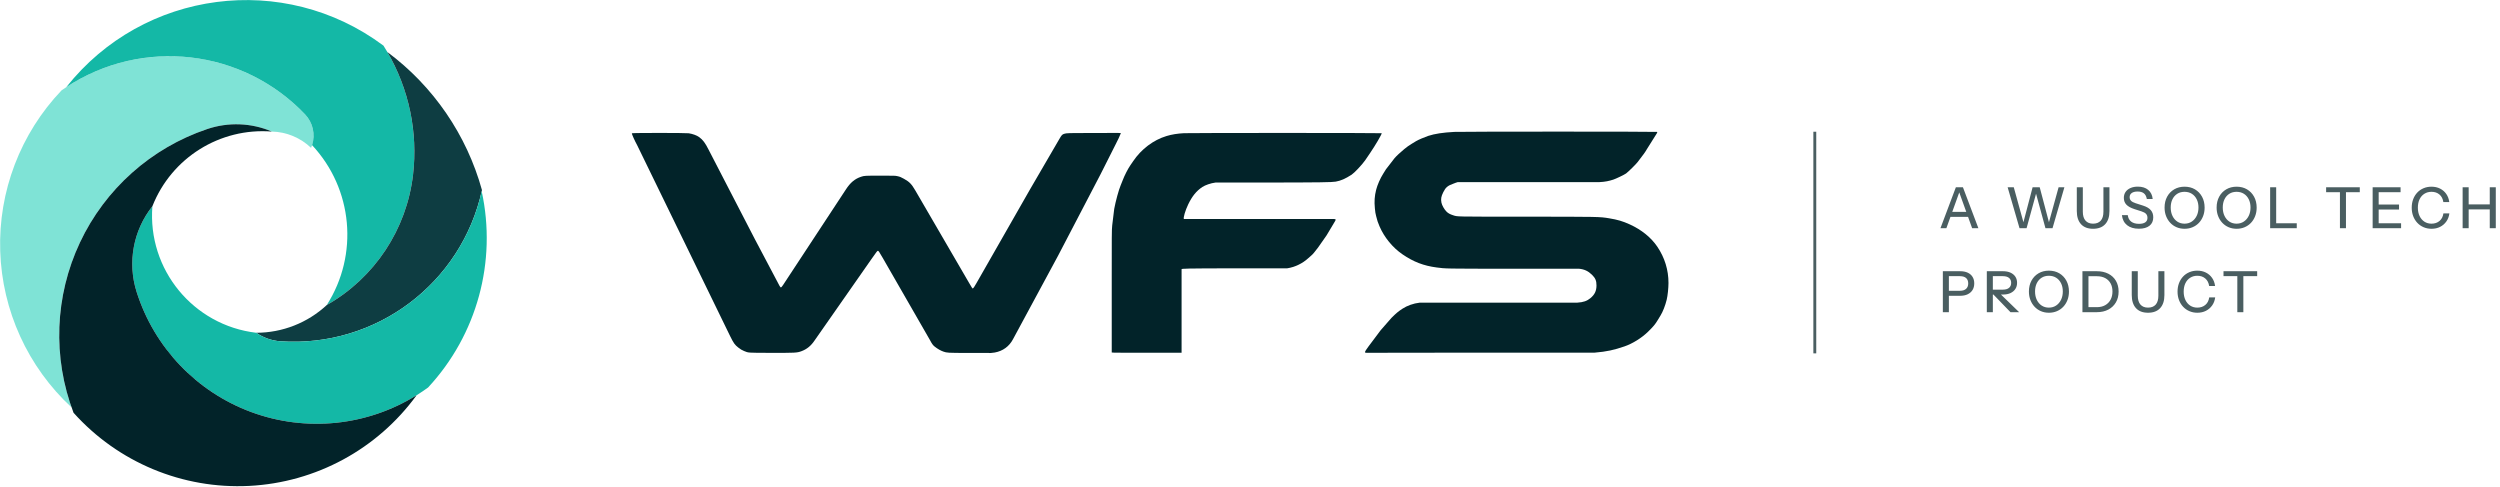
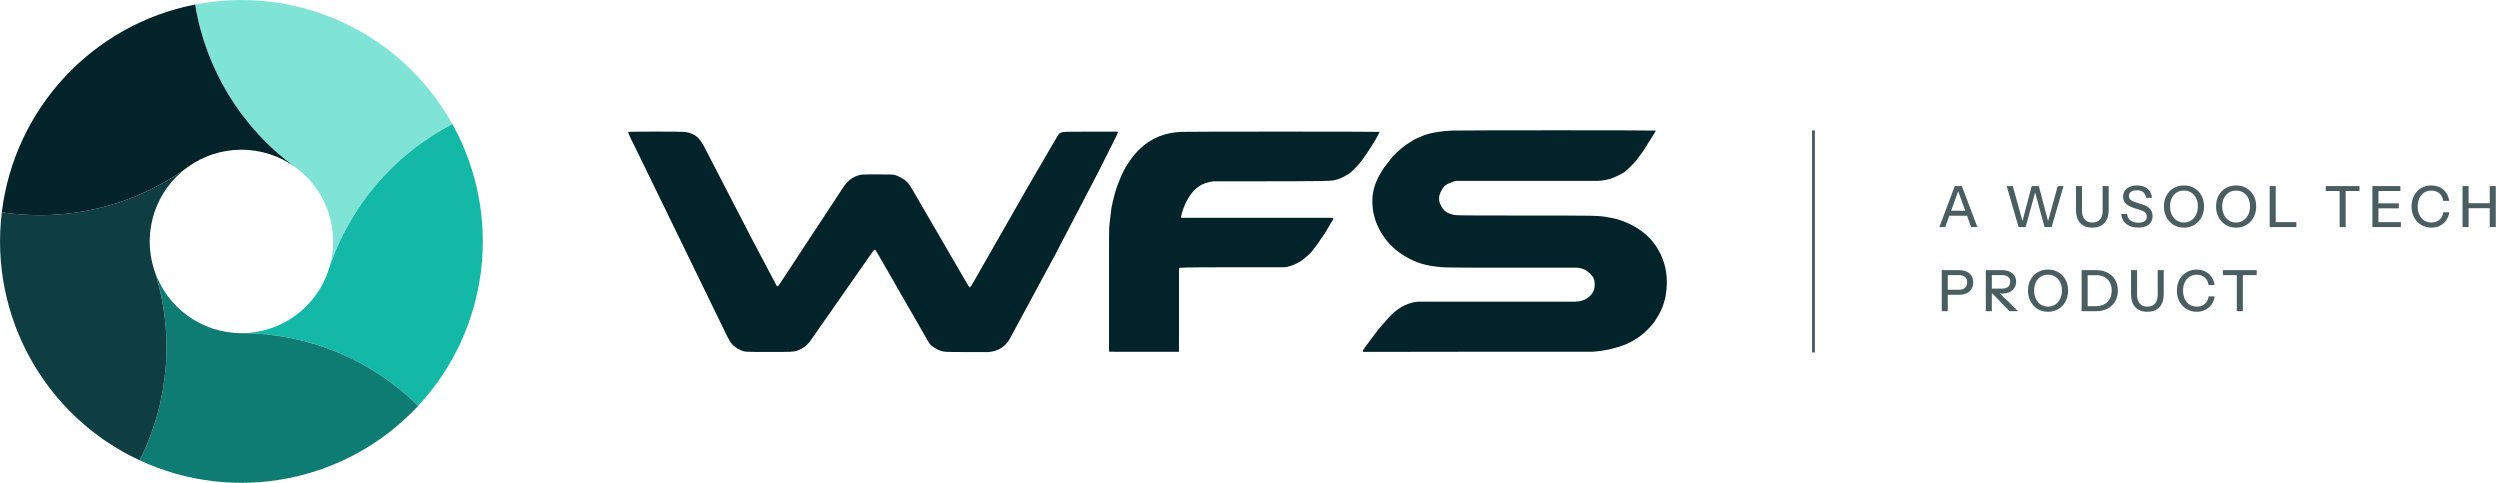
- <svg xmlns="http://www.w3.org/2000/svg" viewBox="-504 -503.4 5188.65 1009.2" width="5188.65" height="1009.2">
+ <svg xmlns="http://www.w3.org/2000/svg" viewBox="-500.1 -500.1 5178.45 1000.2" width="5178.45" height="1000.2">
  <g id="icon">
-     <path id="blade-1" fill="#7FE3D6" d="M -355.41 342.25 A 462.17 462.17 0 0 1 -376.19 -315.92 A 388.91 388.91 0 0 1 129.21 -266 A 63.93 63.93 0 0 1 141.59 -196.56 A 121.68 121.68 0 0 0 60.3 -230.35 A 188.4 188.4 0 0 0 -73.73 -235.59 A 451.45 451.45 0 0 0 -355.41 342.25 Z" />
-     <path id="blade-2" fill="#14B8A6" d="M 174.16 129.74 A 271.8 271.8 0 0 0 143.71 -202.17 A 63.93 63.93 0 0 0 129.21 -266 A 388.91 388.91 0 0 0 -366.29 -322.66 A 476.24 476.24 0 0 1 291.89 -408.67 A 410.67 410.67 0 0 1 353.29 -141.01 A 359.11 359.11 0 0 1 174.16 129.74 Z" />
-     <path id="blade-3" fill="#0E3D42" d="M 27.83 187.25 A 215.38 215.38 0 0 0 174.16 129.74 A 359.11 359.11 0 0 0 353.29 -141.01 A 410.67 410.67 0 0 0 299.99 -395.39 A 534.99 534.99 0 0 1 496.3 -108.87 A 400.06 400.06 0 0 1 78.13 204.96 A 99.9 99.9 0 0 1 27.83 187.25 Z" />
-     <path id="blade-4" fill="#14B8A6" d="M -187.7 -75.4 A 244.9 244.9 0 0 0 27.83 187.25 A 99.9 99.9 0 0 0 78.13 204.96 A 400.06 400.06 0 0 0 495.74 -106.38 A 455.65 455.65 0 0 1 384.48 300.81 A 392.18 392.18 0 0 1 -220.48 102.39 A 192.36 192.36 0 0 1 -187.7 -75.4 Z" />
-     <path id="blade-5" fill="#022329" d="M -351.38 353.24 A 451.45 451.45 0 0 1 -73.73 -235.59 A 188.4 188.4 0 0 1 60.3 -230.35 A 245.79 245.79 0 0 0 -187.7 -75.4 A 192.36 192.36 0 0 0 -220.48 102.39 A 392.18 392.18 0 0 0 360.66 316.88 A 458.37 458.37 0 0 1 -351.38 353.24 Z" />
+     <path id="blade-1" fill="#7FE3D6" d="M 111.68 -153.71 A 520 520 0 0 1 -95.89 -490.72 A 500 500 0 0 1 437.07 -242.84 A 520 520 0 0 0 180.7 58.71 A 190 190 0 0 0 111.68 -153.71 Z" />
+     <path id="blade-2" fill="#14B8A6" d="M 180.7 58.71 A 520 520 0 0 1 437.07 -242.84 A 500 500 0 0 1 366.02 340.63 A 520 520 0 0 0 0 190 A 190 190 0 0 0 180.7 58.71 Z" />
+     <path id="blade-3" fill="#0F7C74" d="M 0 190 A 520 520 0 0 1 366.02 340.63 A 500 500 0 0 1 -210.86 453.36 A 520 520 0 0 0 -180.7 58.71 A 190 190 0 0 0 0 190 Z" />
+     <path id="blade-4" fill="#0E3D42" d="M -180.7 58.71 A 520 520 0 0 1 -210.86 453.36 A 500 500 0 0 1 -496.33 -60.44 A 520 520 0 0 0 -111.68 -153.71 A 190 190 0 0 0 -180.7 58.71 Z" />
+     <path id="blade-5" fill="#022329" d="M -111.68 -153.71 A 520 520 0 0 1 -496.33 -60.44 A 500 500 0 0 1 -95.89 -490.72 A 520 520 0 0 0 111.68 -153.71 A 190 190 0 0 0 -111.68 -153.71 Z" />
  </g>
  <g id="wordmark">
-     <g transform="translate(806.4 -230) scale(0.46)">
+     <g transform="translate(800.1 -230) scale(0.46)">
      <g fill="#022329">
        <path id="letter-W" d="M 1639.45 996.18 C 1676.08 989.58 1704.91 968.52 1721.97 935.89 L 1924.7 560.26 L 2116.99 191.62 L 2183.83 59.03 C 2190.28 47.61 2208.1 9.71 2208.1 7.44 C 2208.1 5.17 2221.83 5.38 2087.1 5.59 C 1969.72 5.76 1963.96 5.93 1952.6 9.44 C 1944.09 12.07 1941.11 15.25 1931.4 32.05 L 1798.5 260.36 L 1558.84 679.85 C 1549.97 696.13 1542.51 707.16 1540.35 707.16 C 1538.42 707.16 1536.7 704.56 1522.9 680.79 L 1281.11 265.07 C 1264.07 235.85 1254.76 226.27 1230 212.44 C 1216.19 204.74 1211.59 202.89 1200.02 200.41 C 1189.8 198.22 1189.34 198.21 1123.82 198.21 C 1053.27 198.21 1051.53 198.31 1036.72 203.09 C 1008.55 212.18 987.62 229.71 967.44 261.1 L 684.54 691.38 C 674.87 705.22 674.39 705.32 668.26 695.02 L 557.01 484.46 L 348.65 81.45 C 333.3 50.68 322.39 36.15 305.48 23.97 C 295.1 16.48 277.15 9.92 258.95 6.94 C 246.61 4.93 4.08 4.95 2.05 6.97 C 0.64 8.37 16.42 43.8 25.36 59.3 L 445.65 922.32 C 461.6 954.41 466.39 961.16 481.94 973.43 C 492.28 981.59 498.06 985.08 508.31 989.33 C 528.67 997.78 523.86 997.43 624.76 997.68 C 740.17 997.97 747.06 997.61 766.78 990.42 C 792.02 981.21 810.92 965.64 827.72 940.21 L 1083.33 574.39 C 1105.1 543.11 1109.67 537.19 1112.03 537.19 C 1115.22 537.19 1117.77 540.91 1133.71 568.74 L 1347.14 939.99 C 1356.03 956.84 1360.6 963.17 1368.37 969.38 C 1381.33 979.73 1396.54 988.38 1408.66 992.29 C 1424.7 997.46 1423.61 997.86 1521.49 998.14 L 1612.83 998.14 C 1613.75 999.09 1627.81 998.27 1639.45 996.18 Z" />
        <path id="letter-F" d="M 2482.45 997.01 L 2482.45 620.23 C 2484.03 617.66 2496.21 616.58 2718.6 616.27 L 2958.72 616.27 C 2993.8 611.11 3028.44 594.03 3053.12 571.35 C 3057.22 567.58 3063.79 561.81 3067.72 558.53 C 3071.64 555.25 3076.98 549.72 3079.57 546.25 C 3084.66 539.41 3086.96 536.48 3098.5 522.13 L 3136.86 467.21 L 3174.85 403.58 C 3179.41 395.67 3179.09 394.39 3169.48 393.72 L 2492.94 393.72 C 2489.01 389.8 2499.06 355.26 2512.29 327.88 C 2530.35 290.48 2549.3 267.15 2575.94 249.51 C 2589.17 240.75 2613.78 232.1 2635.69 229.26 L 2853.11 229.26 C 3108.44 229.11 3162.41 228 3177.97 225.14 C 3201.55 220.81 3220.19 212.67 3249.53 193.89 C 3261.71 186.1 3296.95 148.71 3310.55 129.17 C 3342.37 83.4 3365.02 47.53 3380.29 18.72 C 3385.19 9.47 3385.88 7.61 3384.74 6.66 C 3382.92 5.15 2522.49 5.08 2493.5 6.58 C 2463.21 8.16 2438.27 12.21 2414.37 19.45 C 2355 37.43 2300.67 78.47 2263.74 133.24 C 2259.2 139.97 2253.55 148.23 2251.2 151.6 C 2240.66 166.64 2224.7 197.87 2216.79 218.93 C 2213.67 227.21 2209.41 237.86 2207.32 242.59 C 2199.28 260.79 2184.76 314.06 2178.47 348.4 L 2169.47 422.34 C 2167.27 436.44 2167.2 487.39 2167.31 653.01 L 2167.31 996.03 C 2168.3 996.85 2179.87 996.78 2208.65 997.01 L 2482.45 997.01 Z" />
        <path id="letter-S" d="M 4346.52 996.71 C 4401.32 992.05 4433.2 984.82 4480.7 968.58 C 4517.01 956.17 4558.73 930.19 4587.1 902.33 C 4611.65 878.22 4619.48 868.79 4631.1 849.35 C 4635.27 842.36 4640.82 833.25 4643.42 829.1 C 4653.66 812.77 4664.93 783.93 4671.22 757.94 C 4675.62 739.73 4679.21 706.22 4679.27 682.67 C 4679.43 623.92 4662.37 568.35 4628.99 518.83 C 4601.09 477.46 4557.68 442.26 4504.98 418.28 C 4472.54 403.52 4450.5 397.02 4410.55 390.41 C 4368.53 383.46 4366.25 383.42 4027.78 383.27 C 3707.26 383.13 3728.53 383.57 3707.05 376.68 C 3693.42 372.31 3685.31 367.83 3677.98 360.64 C 3667.88 350.73 3657.11 331.72 3654.87 319.83 C 3651.71 303.02 3653.52 292.52 3662.93 273.29 C 3673.75 251.16 3682.98 243.36 3709.42 234.04 C 3715.96 231.74 3724.44 227.94 3728.29 227.4 L 4366.76 227.4 C 4394.58 226.16 4411.14 222.1 4430.32 216.05 C 4442.11 212.32 4480.59 193.77 4487.94 188.27 C 4498.46 180.39 4532.21 147.16 4540.06 136.95 C 4568.71 99.69 4573.19 93.45 4581.26 79.57 L 4626.64 7.33 C 4628.9 3.01 4629.22 1.72 4628.26 0.77 C 4626.56 -0.93 3745.48 -0.92 3713.28 0.77 C 3661.36 3.51 3624.73 9.11 3595.01 18.84 C 3580.16 23.7 3549.45 36.98 3540.63 42.35 C 3536.67 44.76 3528.34 49.82 3522.13 53.6 C 3507 62.8 3501.29 66.85 3486.72 78.74 C 3470.42 92.04 3450.82 110.38 3443.38 119.3 L 3404.47 169.62 C 3401.91 173.95 3396.45 182.73 3392.35 189.13 C 3379 209.97 3365.86 239.88 3360.22 262.24 C 3353.18 290.2 3351.49 314.68 3354.52 345.1 C 3356.49 364.97 3356.69 366.16 3360.31 380.89 C 3365.31 401.19 3367.8 408.73 3375.41 426.55 C 3396.66 476.29 3434.55 522.6 3478.81 552.94 C 3528.82 587.22 3574.68 604.85 3633.82 612.52 C 3674.32 617.78 3664.4 618.1 3977.22 618.15 L 4275.51 618.15 C 4299.98 620.51 4316.96 628.71 4333.93 645.22 C 4349.52 660.39 4354.55 672.33 4354.45 693.97 C 4354.33 718.25 4346.21 735.1 4326.97 750.97 C 4312.05 763.27 4296.03 769.46 4267.89 771.17 L 3557.23 771.17 C 3528.21 774.34 3499.48 785.03 3478.76 798.69 C 3459.32 811.51 3452.17 817.48 3429.41 839.92 L 3380.52 895.84 L 3325.31 969.47 C 3316.16 981.42 3309.61 992.12 3309.96 994.55 C 3310.23 996.48 3310.9 996.99 3316.38 997.43 L 3824.86 996.71 L 4346.52 996.71 Z" />
      </g>
    </g>
  </g>
-   <rect id="endorsement-rule" fill="#4A5E61" x="3259.56" y="-230" width="6" height="460" />
-   <path id="endorsement" fill="#4A5E61" d="M3523.34 -29.75 3555.33 -114.75H3566.2L3535.62 -29.75ZM3589.1 -29.75 3558.52 -114.75H3569.97L3602.08 -29.75ZM3539.51 -63.63H3585.08V-53.24H3539.51ZM3687.44 -29.75 3662.76 -114.75H3675.51L3697.12 -36.48H3694.05L3714.59 -114.75H3729.35L3750.01 -36.48H3746.94L3768.54 -114.75H3780.58L3755.91 -29.75H3741.27L3720.49 -105.9H3722.97L3702.08 -29.75ZM3840.08 -28.57Q3823.79 -28.57 3815.06 -38.13Q3806.32 -47.69 3806.32 -65.4V-114.75H3818.83V-63.99Q3818.83 -51.83 3824.38 -45.51Q3829.93 -39.19 3840.08 -39.19Q3850.47 -39.19 3856.02 -45.45Q3861.57 -51.71 3861.57 -63.99V-114.75H3874.08V-65.17Q3874.08 -47.69 3865.29 -38.13Q3856.49 -28.57 3840.08 -28.57ZM3935.24 -28.69Q3919.89 -28.69 3910.68 -36.01Q3901.47 -43.33 3899.94 -56.9H3912.1Q3913.16 -48.05 3919.18 -43.44Q3925.2 -38.84 3935.47 -38.84Q3944.09 -38.84 3948.52 -42.03Q3952.95 -45.22 3952.95 -51.12Q3952.95 -56.43 3949.99 -59.56Q3947.04 -62.69 3940.67 -64.69L3925.91 -69.42Q3914.58 -73.08 3909.26 -78.62Q3903.95 -84.17 3903.95 -92.67Q3903.95 -99.88 3907.55 -105.07Q3911.15 -110.26 3917.71 -113.16Q3924.26 -116.05 3932.99 -116.05Q3946.45 -116.05 3954.54 -109.26Q3962.63 -102.47 3963.81 -90.43H3951.65Q3950.23 -98.46 3945.51 -102.18Q3940.79 -105.9 3932.52 -105.9Q3924.73 -105.9 3920.36 -102.83Q3915.99 -99.76 3915.99 -94.21Q3915.99 -89.72 3918.89 -86.71Q3921.78 -83.7 3928.51 -81.58L3943.97 -76.62Q3954.72 -73.19 3959.85 -67.29Q3964.99 -61.39 3964.99 -52.42Q3964.99 -41.08 3957.2 -34.89Q3949.4 -28.69 3935.24 -28.69ZM4030.04 -28.57Q4020.95 -28.57 4013.39 -31.82Q4005.83 -35.06 4000.29 -40.97Q3994.74 -46.87 3991.61 -54.9Q3988.48 -62.92 3988.48 -72.6Q3988.48 -85.35 3993.79 -95.15Q3999.11 -104.95 4008.49 -110.44Q4017.88 -115.93 4029.92 -115.93Q4042.2 -115.93 4051.52 -110.44Q4060.85 -104.95 4066.22 -95.15Q4071.59 -85.35 4071.59 -72.49Q4071.59 -62.92 4068.46 -54.84Q4065.33 -46.75 4059.79 -40.91Q4054.24 -35.06 4046.62 -31.82Q4039.01 -28.57 4030.04 -28.57ZM4029.92 -39.19Q4038.42 -39.19 4044.91 -43.5Q4051.4 -47.81 4055.12 -55.37Q4058.84 -62.92 4058.84 -72.72Q4058.84 -82.4 4055.18 -89.78Q4051.52 -97.16 4045.03 -101.23Q4038.54 -105.31 4029.92 -105.31Q4021.3 -105.31 4014.87 -101.23Q4008.43 -97.16 4004.83 -89.84Q4001.23 -82.52 4001.23 -72.72Q4001.23 -62.81 4004.89 -55.25Q4008.55 -47.69 4014.98 -43.44Q4021.42 -39.19 4029.92 -39.19ZM4138.06 -28.57Q4128.97 -28.57 4121.41 -31.82Q4113.86 -35.06 4108.31 -40.97Q4102.76 -46.87 4099.63 -54.9Q4096.5 -62.92 4096.5 -72.6Q4096.5 -85.35 4101.81 -95.15Q4107.13 -104.95 4116.51 -110.44Q4125.9 -115.93 4137.94 -115.93Q4150.22 -115.93 4159.54 -110.44Q4168.87 -104.95 4174.24 -95.15Q4179.61 -85.35 4179.61 -72.49Q4179.61 -62.92 4176.48 -54.84Q4173.36 -46.75 4167.81 -40.91Q4162.26 -35.06 4154.64 -31.82Q4147.03 -28.57 4138.06 -28.57ZM4137.94 -39.19Q4146.44 -39.19 4152.93 -43.5Q4159.42 -47.81 4163.14 -55.37Q4166.86 -62.92 4166.86 -72.72Q4166.86 -82.4 4163.2 -89.78Q4159.54 -97.16 4153.05 -101.23Q4146.56 -105.31 4137.94 -105.31Q4129.32 -105.31 4122.89 -101.23Q4116.45 -97.16 4112.85 -89.84Q4109.25 -82.52 4109.25 -72.72Q4109.25 -62.81 4112.91 -55.25Q4116.57 -47.69 4123 -43.44Q4129.44 -39.19 4137.94 -39.19ZM4207.59 -29.75V-114.75H4220.11V-29.75ZM4213.73 -29.75V-40.02H4262.84V-29.75ZM4352.45 -29.75V-104.48H4323.76V-114.75H4393.65V-104.48H4364.96V-29.75ZM4420.33 -29.75V-114.75H4432.84V-29.75ZM4426.47 -29.75V-40.02H4479.36V-29.75ZM4426.47 -68.59V-78.86H4475.11V-68.59ZM4426.47 -104.48V-114.75H4478.29V-104.48ZM4542.51 -28.57Q4533.66 -28.57 4526.11 -31.82Q4518.55 -35.06 4513.06 -40.91Q4507.57 -46.75 4504.5 -54.78Q4501.43 -62.81 4501.43 -72.37Q4501.43 -81.93 4504.44 -89.9Q4507.45 -97.87 4512.94 -103.71Q4518.43 -109.56 4525.99 -112.74Q4533.54 -115.93 4542.4 -115.93Q4552.31 -115.93 4560.22 -111.98Q4568.13 -108.02 4573.15 -100.82Q4578.17 -93.62 4579.35 -84.06H4567.07Q4565.54 -94.09 4558.98 -99.7Q4552.43 -105.31 4542.51 -105.31Q4534.13 -105.31 4527.7 -101.23Q4521.26 -97.16 4517.72 -89.78Q4514.18 -82.4 4514.18 -72.37Q4514.18 -62.45 4517.78 -54.95Q4521.38 -47.46 4527.76 -43.33Q4534.13 -39.19 4542.51 -39.19Q4552.43 -39.19 4559.1 -44.8Q4565.77 -50.41 4567.19 -60.44H4579.58Q4578.29 -50.76 4573.21 -43.62Q4568.13 -36.48 4560.28 -32.52Q4552.43 -28.57 4542.51 -28.57ZM4607.09 -29.75V-114.75H4619.61V-29.75ZM4663.4 -29.75V-114.75H4675.92V-29.75ZM4613.23 -79.22H4668.95V-68.83H4613.23Z M3528.3 144.5V59.5H3564.31Q3573.51 59.5 3580.01 62.57Q3586.5 65.64 3589.98 71.31Q3593.47 76.97 3593.47 84.76Q3593.47 92.67 3589.98 98.4Q3586.5 104.12 3579.95 107.31Q3573.4 110.5 3564.31 110.5H3537.86V100.11H3563.72Q3572.1 100.11 3576.53 96.1Q3580.95 92.08 3580.95 84.88Q3580.95 77.56 3576.58 73.67Q3572.22 69.77 3563.72 69.77H3540.81V144.5ZM3619.56 144.5V59.5H3653.08Q3662.29 59.5 3668.79 62.51Q3675.28 65.52 3678.82 70.89Q3682.36 76.26 3682.36 83.58Q3682.36 90.9 3678.82 96.33Q3675.28 101.76 3668.79 104.83Q3662.29 107.9 3653.08 107.9H3629V97.75H3652.73Q3661.23 97.75 3665.66 94.03Q3670.08 90.31 3670.08 83.7Q3670.08 77.09 3665.72 73.43Q3661.35 69.77 3652.73 69.77H3632.07V144.5ZM3668.67 144.5 3627.23 101.65H3642.46L3686.61 144.5ZM3748.47 145.68Q3739.38 145.68 3731.83 142.43Q3724.27 139.19 3718.72 133.28Q3713.17 127.38 3710.05 119.35Q3706.92 111.33 3706.92 101.65Q3706.92 88.9 3712.23 79.1Q3717.54 69.3 3726.93 63.81Q3736.31 58.32 3748.36 58.32Q3760.63 58.32 3769.96 63.81Q3779.29 69.3 3784.66 79.1Q3790.03 88.9 3790.03 101.76Q3790.03 111.33 3786.9 119.41Q3783.77 127.5 3778.22 133.34Q3772.67 139.19 3765.06 142.43Q3757.45 145.68 3748.47 145.68ZM3748.36 135.06Q3756.86 135.06 3763.35 130.75Q3769.84 126.44 3773.56 118.88Q3777.28 111.33 3777.28 101.53Q3777.28 91.85 3773.62 84.47Q3769.96 77.09 3763.47 73.02Q3756.97 68.94 3748.36 68.94Q3739.74 68.94 3733.3 73.02Q3726.87 77.09 3723.27 84.41Q3719.67 91.73 3719.67 101.53Q3719.67 111.44 3723.33 119Q3726.99 126.56 3733.42 130.81Q3739.86 135.06 3748.36 135.06ZM3825.56 144.5V134.11H3847.88Q3858.03 134.11 3865.29 129.98Q3872.55 125.85 3876.45 118.53Q3880.34 111.21 3880.34 101.53Q3880.34 91.97 3876.5 84.88Q3872.67 77.8 3865.41 73.84Q3858.15 69.89 3847.88 69.89H3825.68V59.5H3847.88Q3861.57 59.5 3871.72 64.69Q3881.88 69.89 3887.48 79.39Q3893.09 88.9 3893.09 101.76Q3893.09 114.63 3887.42 124.25Q3881.76 133.88 3871.66 139.19Q3861.57 144.5 3847.99 144.5ZM3818.01 144.5V59.5H3830.52V144.5ZM3954.13 145.68Q3937.83 145.68 3929.1 136.12Q3920.36 126.56 3920.36 108.85V59.5H3932.88V110.26Q3932.88 122.42 3938.42 128.74Q3943.97 135.06 3954.13 135.06Q3964.51 135.06 3970.06 128.8Q3975.61 122.54 3975.61 110.26V59.5H3988.13V109.08Q3988.13 126.56 3979.33 136.12Q3970.54 145.68 3954.13 145.68ZM4056.48 145.68Q4047.63 145.68 4040.07 142.43Q4032.51 139.19 4027.03 133.34Q4021.54 127.5 4018.47 119.47Q4015.4 111.44 4015.4 101.88Q4015.4 92.32 4018.41 84.35Q4021.42 76.38 4026.91 70.54Q4032.4 64.69 4039.95 61.51Q4047.51 58.32 4056.36 58.32Q4066.28 58.32 4074.19 62.27Q4082.1 66.23 4087.12 73.43Q4092.13 80.63 4093.31 90.19H4081.04Q4079.5 80.16 4072.95 74.55Q4066.4 68.94 4056.48 68.94Q4048.1 68.94 4041.66 73.02Q4035.23 77.09 4031.69 84.47Q4028.15 91.85 4028.15 101.88Q4028.15 111.8 4031.75 119.3Q4035.35 126.79 4041.72 130.92Q4048.1 135.06 4056.48 135.06Q4066.4 135.06 4073.07 129.45Q4079.74 123.84 4081.15 113.81H4093.55Q4092.25 123.49 4087.17 130.63Q4082.1 137.77 4074.25 141.73Q4066.4 145.68 4056.48 145.68ZM4139.47 144.5V69.77H4110.79V59.5H4180.67V69.77H4151.99V144.5Z" />
+   <rect id="endorsement-rule" fill="#4A5E61" x="3253.26" y="-230" width="6" height="460" />
+   <path id="endorsement" fill="#4A5E61" d="M3517.04 -29.75 3549.03 -114.75H3559.9L3529.32 -29.75ZM3582.8 -29.75 3552.22 -114.75H3563.67L3595.78 -29.75ZM3533.21 -63.63H3578.78V-53.24H3533.21ZM3681.14 -29.75 3656.46 -114.75H3669.21L3690.82 -36.48H3687.75L3708.29 -114.75H3723.05L3743.71 -36.48H3740.64L3762.24 -114.75H3774.28L3749.61 -29.75H3734.97L3714.19 -105.9H3716.67L3695.78 -29.75ZM3833.78 -28.57Q3817.49 -28.57 3808.76 -38.13Q3800.02 -47.69 3800.02 -65.4V-114.75H3812.53V-63.99Q3812.53 -51.83 3818.08 -45.51Q3823.63 -39.19 3833.78 -39.19Q3844.17 -39.19 3849.72 -45.45Q3855.27 -51.71 3855.27 -63.99V-114.75H3867.78V-65.17Q3867.78 -47.69 3858.99 -38.13Q3850.19 -28.57 3833.78 -28.57ZM3928.94 -28.69Q3913.59 -28.69 3904.38 -36.01Q3895.17 -43.33 3893.64 -56.9H3905.8Q3906.86 -48.05 3912.88 -43.44Q3918.9 -38.84 3929.17 -38.84Q3937.79 -38.84 3942.22 -42.03Q3946.65 -45.22 3946.65 -51.12Q3946.65 -56.43 3943.69 -59.56Q3940.74 -62.69 3934.37 -64.69L3919.61 -69.42Q3908.28 -73.08 3902.96 -78.62Q3897.65 -84.17 3897.65 -92.67Q3897.65 -99.88 3901.25 -105.07Q3904.85 -110.26 3911.41 -113.16Q3917.96 -116.05 3926.69 -116.05Q3940.15 -116.05 3948.24 -109.26Q3956.33 -102.47 3957.51 -90.43H3945.35Q3943.93 -98.46 3939.21 -102.18Q3934.49 -105.9 3926.22 -105.9Q3918.43 -105.9 3914.06 -102.83Q3909.69 -99.76 3909.69 -94.21Q3909.69 -89.72 3912.59 -86.71Q3915.48 -83.7 3922.21 -81.58L3937.67 -76.62Q3948.42 -73.19 3953.55 -67.29Q3958.69 -61.39 3958.69 -52.42Q3958.69 -41.08 3950.9 -34.89Q3943.1 -28.69 3928.94 -28.69ZM4023.74 -28.57Q4014.65 -28.57 4007.09 -31.82Q3999.53 -35.06 3993.99 -40.97Q3988.44 -46.87 3985.31 -54.9Q3982.18 -62.92 3982.18 -72.6Q3982.18 -85.35 3987.49 -95.15Q3992.81 -104.95 4002.19 -110.44Q4011.58 -115.93 4023.62 -115.93Q4035.9 -115.93 4045.22 -110.44Q4054.55 -104.95 4059.92 -95.15Q4065.29 -85.35 4065.29 -72.49Q4065.29 -62.92 4062.16 -54.84Q4059.03 -46.75 4053.49 -40.91Q4047.94 -35.06 4040.32 -31.82Q4032.71 -28.57 4023.74 -28.57ZM4023.62 -39.19Q4032.12 -39.19 4038.61 -43.5Q4045.1 -47.81 4048.82 -55.37Q4052.54 -62.92 4052.54 -72.72Q4052.54 -82.4 4048.88 -89.78Q4045.22 -97.16 4038.73 -101.23Q4032.24 -105.31 4023.62 -105.31Q4015 -105.31 4008.57 -101.23Q4002.13 -97.16 3998.53 -89.84Q3994.93 -82.52 3994.93 -72.72Q3994.93 -62.81 3998.59 -55.25Q4002.25 -47.69 4008.68 -43.44Q4015.12 -39.19 4023.62 -39.19ZM4131.76 -28.57Q4122.67 -28.57 4115.11 -31.82Q4107.56 -35.06 4102.01 -40.97Q4096.46 -46.87 4093.33 -54.9Q4090.2 -62.92 4090.2 -72.6Q4090.2 -85.35 4095.51 -95.15Q4100.83 -104.95 4110.21 -110.44Q4119.6 -115.93 4131.64 -115.93Q4143.92 -115.93 4153.24 -110.44Q4162.57 -104.95 4167.94 -95.15Q4173.31 -85.35 4173.31 -72.49Q4173.31 -62.92 4170.18 -54.84Q4167.06 -46.75 4161.51 -40.91Q4155.96 -35.06 4148.34 -31.82Q4140.73 -28.57 4131.76 -28.57ZM4131.64 -39.19Q4140.14 -39.19 4146.63 -43.5Q4153.12 -47.81 4156.84 -55.37Q4160.56 -62.92 4160.56 -72.72Q4160.56 -82.4 4156.9 -89.78Q4153.24 -97.16 4146.75 -101.23Q4140.26 -105.31 4131.64 -105.31Q4123.02 -105.31 4116.59 -101.23Q4110.15 -97.16 4106.55 -89.84Q4102.95 -82.52 4102.95 -72.72Q4102.95 -62.81 4106.61 -55.25Q4110.27 -47.69 4116.7 -43.44Q4123.14 -39.19 4131.64 -39.19ZM4201.29 -29.75V-114.75H4213.81V-29.75ZM4207.43 -29.75V-40.02H4256.54V-29.75ZM4346.15 -29.75V-104.48H4317.46V-114.75H4387.35V-104.48H4358.66V-29.75ZM4414.03 -29.75V-114.75H4426.54V-29.75ZM4420.17 -29.75V-40.02H4473.06V-29.75ZM4420.17 -68.59V-78.86H4468.81V-68.59ZM4420.17 -104.48V-114.75H4471.99V-104.48ZM4536.21 -28.57Q4527.36 -28.57 4519.81 -31.82Q4512.25 -35.06 4506.76 -40.91Q4501.27 -46.75 4498.2 -54.78Q4495.13 -62.81 4495.13 -72.37Q4495.13 -81.93 4498.14 -89.9Q4501.15 -97.87 4506.64 -103.71Q4512.13 -109.56 4519.69 -112.74Q4527.24 -115.93 4536.1 -115.93Q4546.01 -115.93 4553.92 -111.98Q4561.83 -108.02 4566.85 -100.82Q4571.87 -93.62 4573.05 -84.06H4560.77Q4559.24 -94.09 4552.68 -99.7Q4546.13 -105.31 4536.21 -105.31Q4527.83 -105.31 4521.4 -101.23Q4514.96 -97.16 4511.42 -89.78Q4507.88 -82.4 4507.88 -72.37Q4507.88 -62.45 4511.48 -54.95Q4515.08 -47.46 4521.46 -43.33Q4527.83 -39.19 4536.21 -39.19Q4546.13 -39.19 4552.8 -44.8Q4559.47 -50.41 4560.89 -60.44H4573.28Q4571.99 -50.76 4566.91 -43.62Q4561.83 -36.48 4553.98 -32.52Q4546.13 -28.57 4536.21 -28.57ZM4600.79 -29.75V-114.75H4613.31V-29.75ZM4657.1 -29.75V-114.75H4669.62V-29.75ZM4606.93 -79.22H4662.65V-68.83H4606.93Z M3522 144.5V59.5H3558.01Q3567.21 59.5 3573.71 62.57Q3580.2 65.64 3583.68 71.31Q3587.17 76.97 3587.17 84.76Q3587.17 92.67 3583.68 98.4Q3580.2 104.12 3573.65 107.31Q3567.1 110.5 3558.01 110.5H3531.56V100.11H3557.42Q3565.8 100.11 3570.23 96.1Q3574.65 92.08 3574.65 84.88Q3574.65 77.56 3570.28 73.67Q3565.92 69.77 3557.42 69.77H3534.51V144.5ZM3613.26 144.5V59.5H3646.78Q3655.99 59.5 3662.49 62.51Q3668.98 65.52 3672.52 70.89Q3676.06 76.26 3676.06 83.58Q3676.06 90.9 3672.52 96.33Q3668.98 101.76 3662.49 104.83Q3655.99 107.9 3646.78 107.9H3622.7V97.75H3646.43Q3654.93 97.75 3659.36 94.03Q3663.78 90.31 3663.78 83.7Q3663.78 77.09 3659.42 73.43Q3655.05 69.77 3646.43 69.77H3625.77V144.5ZM3662.37 144.5 3620.93 101.65H3636.16L3680.31 144.5ZM3742.17 145.68Q3733.08 145.68 3725.53 142.43Q3717.97 139.19 3712.42 133.28Q3706.87 127.38 3703.75 119.35Q3700.62 111.33 3700.62 101.65Q3700.62 88.9 3705.93 79.1Q3711.24 69.3 3720.63 63.81Q3730.01 58.32 3742.06 58.32Q3754.33 58.32 3763.66 63.81Q3772.99 69.3 3778.36 79.1Q3783.73 88.9 3783.73 101.76Q3783.73 111.33 3780.6 119.41Q3777.47 127.5 3771.92 133.34Q3766.37 139.19 3758.76 142.43Q3751.15 145.68 3742.17 145.68ZM3742.06 135.06Q3750.56 135.06 3757.05 130.75Q3763.54 126.44 3767.26 118.88Q3770.98 111.33 3770.98 101.53Q3770.98 91.85 3767.32 84.47Q3763.66 77.09 3757.17 73.02Q3750.67 68.94 3742.06 68.94Q3733.44 68.94 3727 73.02Q3720.57 77.09 3716.97 84.41Q3713.37 91.73 3713.37 101.53Q3713.37 111.44 3717.03 119Q3720.69 126.56 3727.12 130.81Q3733.56 135.06 3742.06 135.06ZM3819.26 144.5V134.11H3841.58Q3851.73 134.11 3858.99 129.98Q3866.25 125.85 3870.15 118.53Q3874.04 111.21 3874.04 101.53Q3874.04 91.97 3870.2 84.88Q3866.37 77.8 3859.11 73.84Q3851.85 69.89 3841.58 69.89H3819.38V59.5H3841.58Q3855.27 59.5 3865.42 64.69Q3875.58 69.89 3881.18 79.39Q3886.79 88.9 3886.79 101.76Q3886.79 114.63 3881.12 124.25Q3875.46 133.88 3865.36 139.19Q3855.27 144.5 3841.69 144.5ZM3811.71 144.5V59.5H3824.22V144.5ZM3947.83 145.68Q3931.53 145.68 3922.8 136.12Q3914.06 126.56 3914.06 108.85V59.5H3926.58V110.26Q3926.58 122.42 3932.12 128.74Q3937.67 135.06 3947.83 135.06Q3958.21 135.06 3963.76 128.8Q3969.31 122.54 3969.31 110.26V59.5H3981.83V109.08Q3981.83 126.56 3973.03 136.12Q3964.24 145.68 3947.83 145.68ZM4050.18 145.68Q4041.33 145.68 4033.77 142.43Q4026.21 139.19 4020.73 133.34Q4015.24 127.5 4012.17 119.47Q4009.1 111.44 4009.1 101.88Q4009.1 92.32 4012.11 84.35Q4015.12 76.38 4020.61 70.54Q4026.1 64.69 4033.65 61.51Q4041.21 58.32 4050.06 58.32Q4059.98 58.32 4067.89 62.27Q4075.8 66.23 4080.82 73.43Q4085.83 80.63 4087.01 90.19H4074.74Q4073.2 80.16 4066.65 74.55Q4060.1 68.94 4050.18 68.94Q4041.8 68.94 4035.36 73.02Q4028.93 77.09 4025.39 84.47Q4021.85 91.85 4021.85 101.88Q4021.85 111.8 4025.45 119.3Q4029.05 126.79 4035.42 130.92Q4041.8 135.06 4050.18 135.06Q4060.1 135.06 4066.77 129.45Q4073.44 123.84 4074.85 113.81H4087.25Q4085.95 123.49 4080.87 130.63Q4075.8 137.77 4067.95 141.73Q4060.1 145.68 4050.18 145.68ZM4133.17 144.5V69.77H4104.49V59.5H4174.37V69.77H4145.69V144.5Z" />
</svg>
